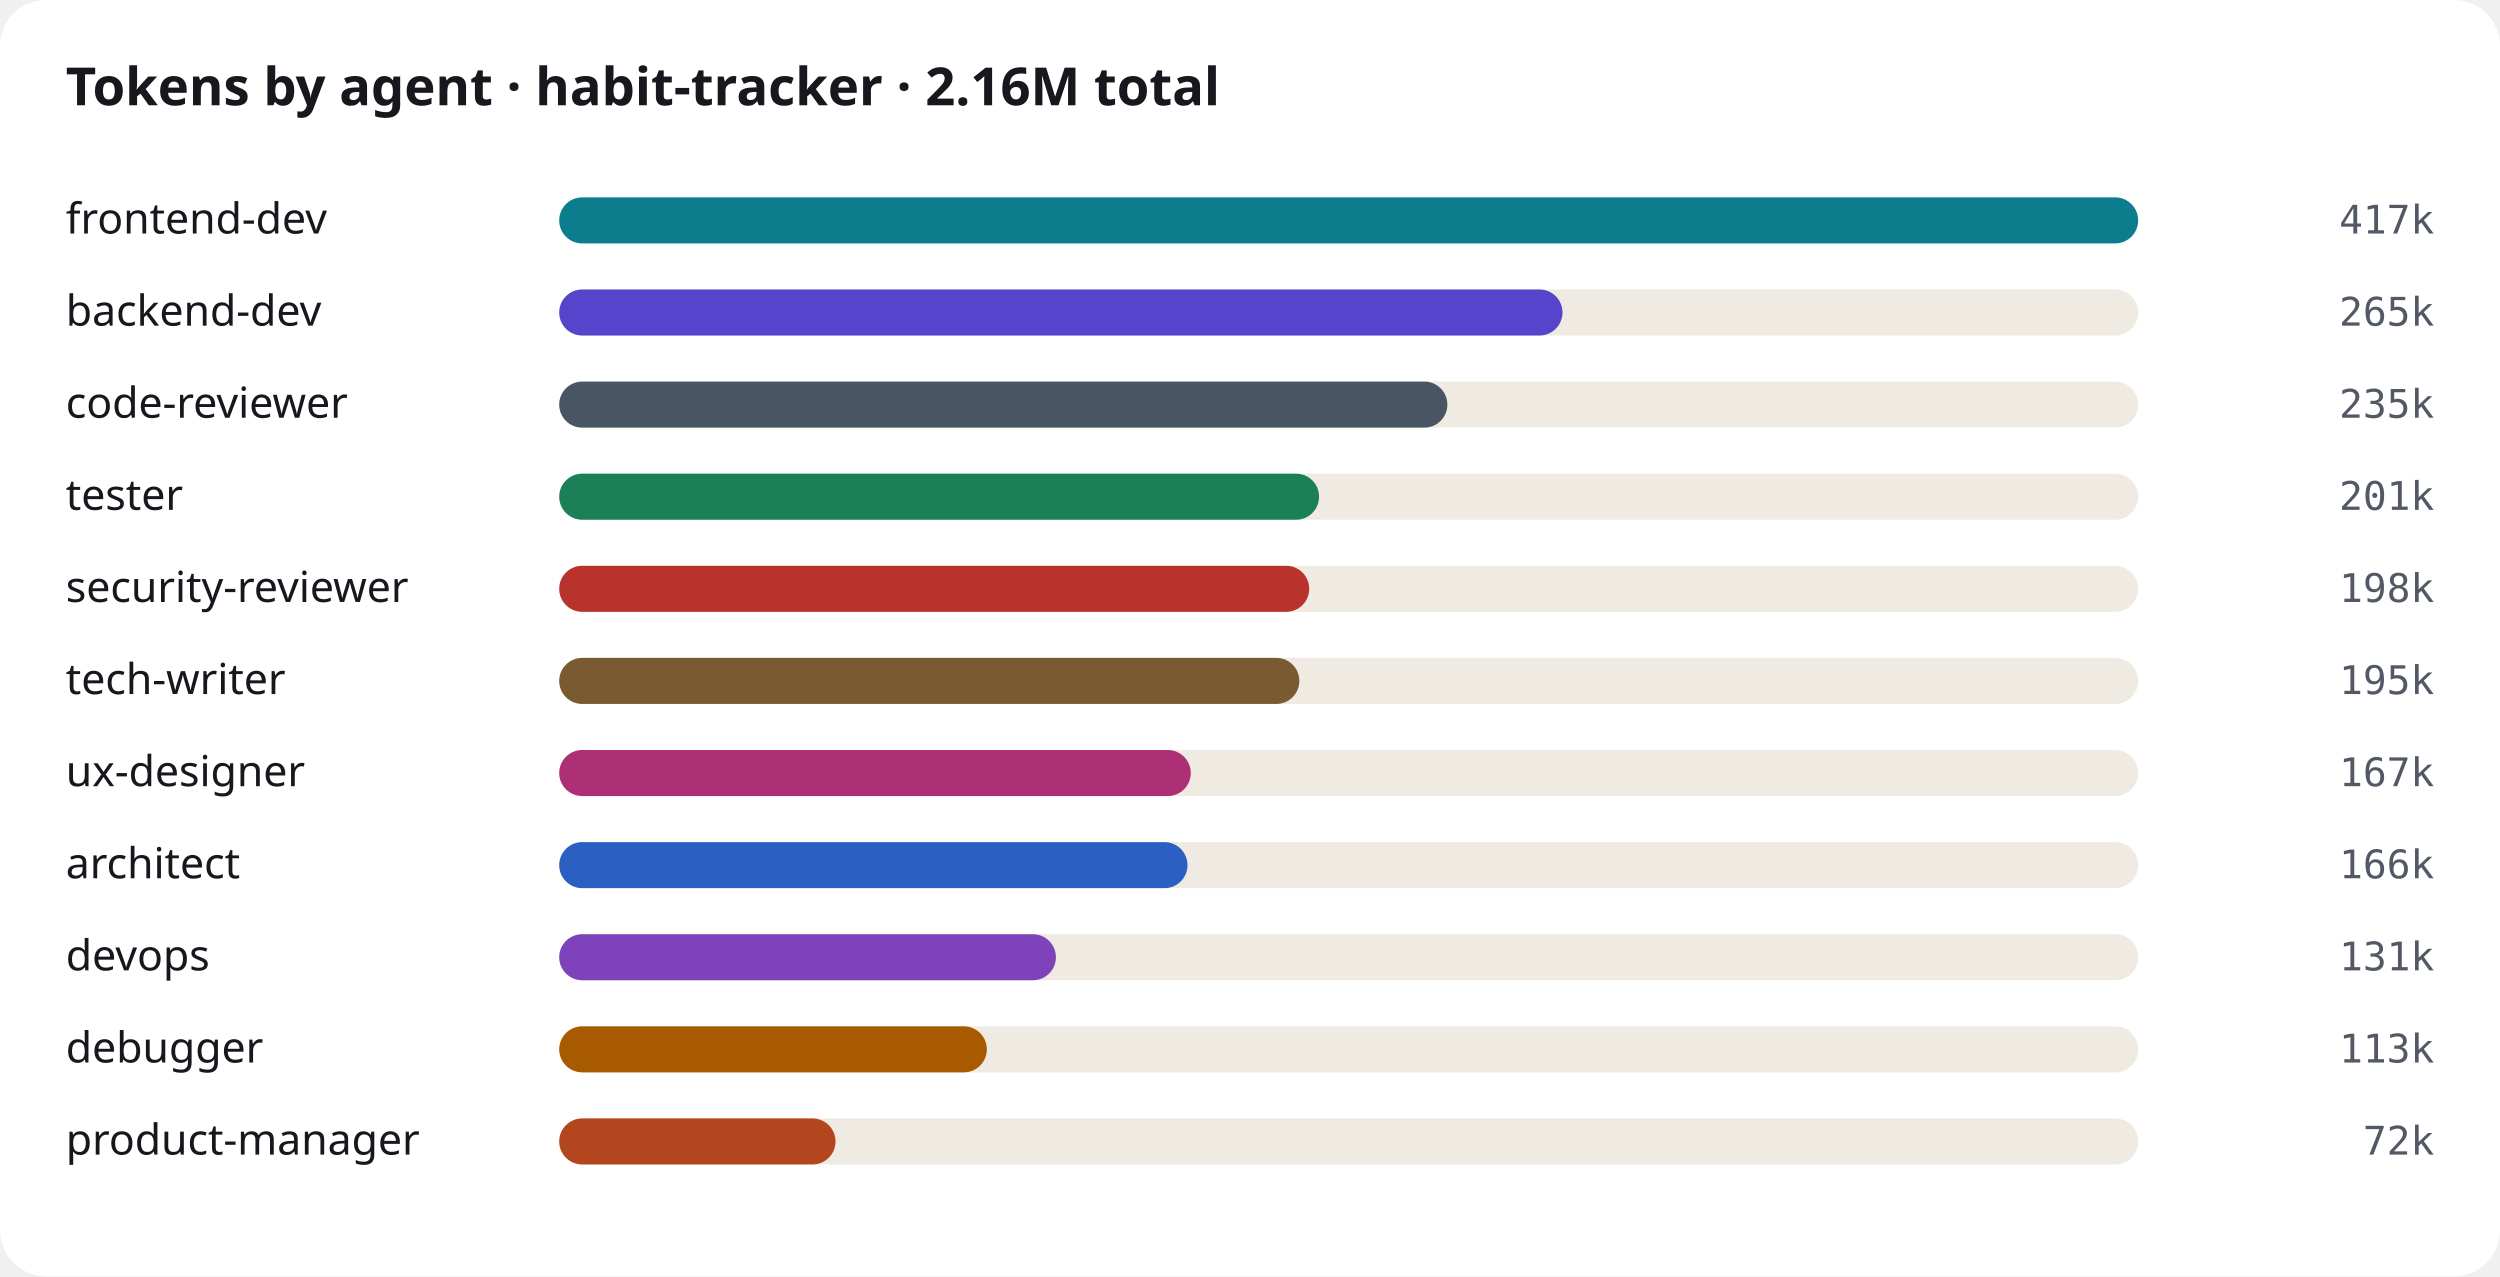
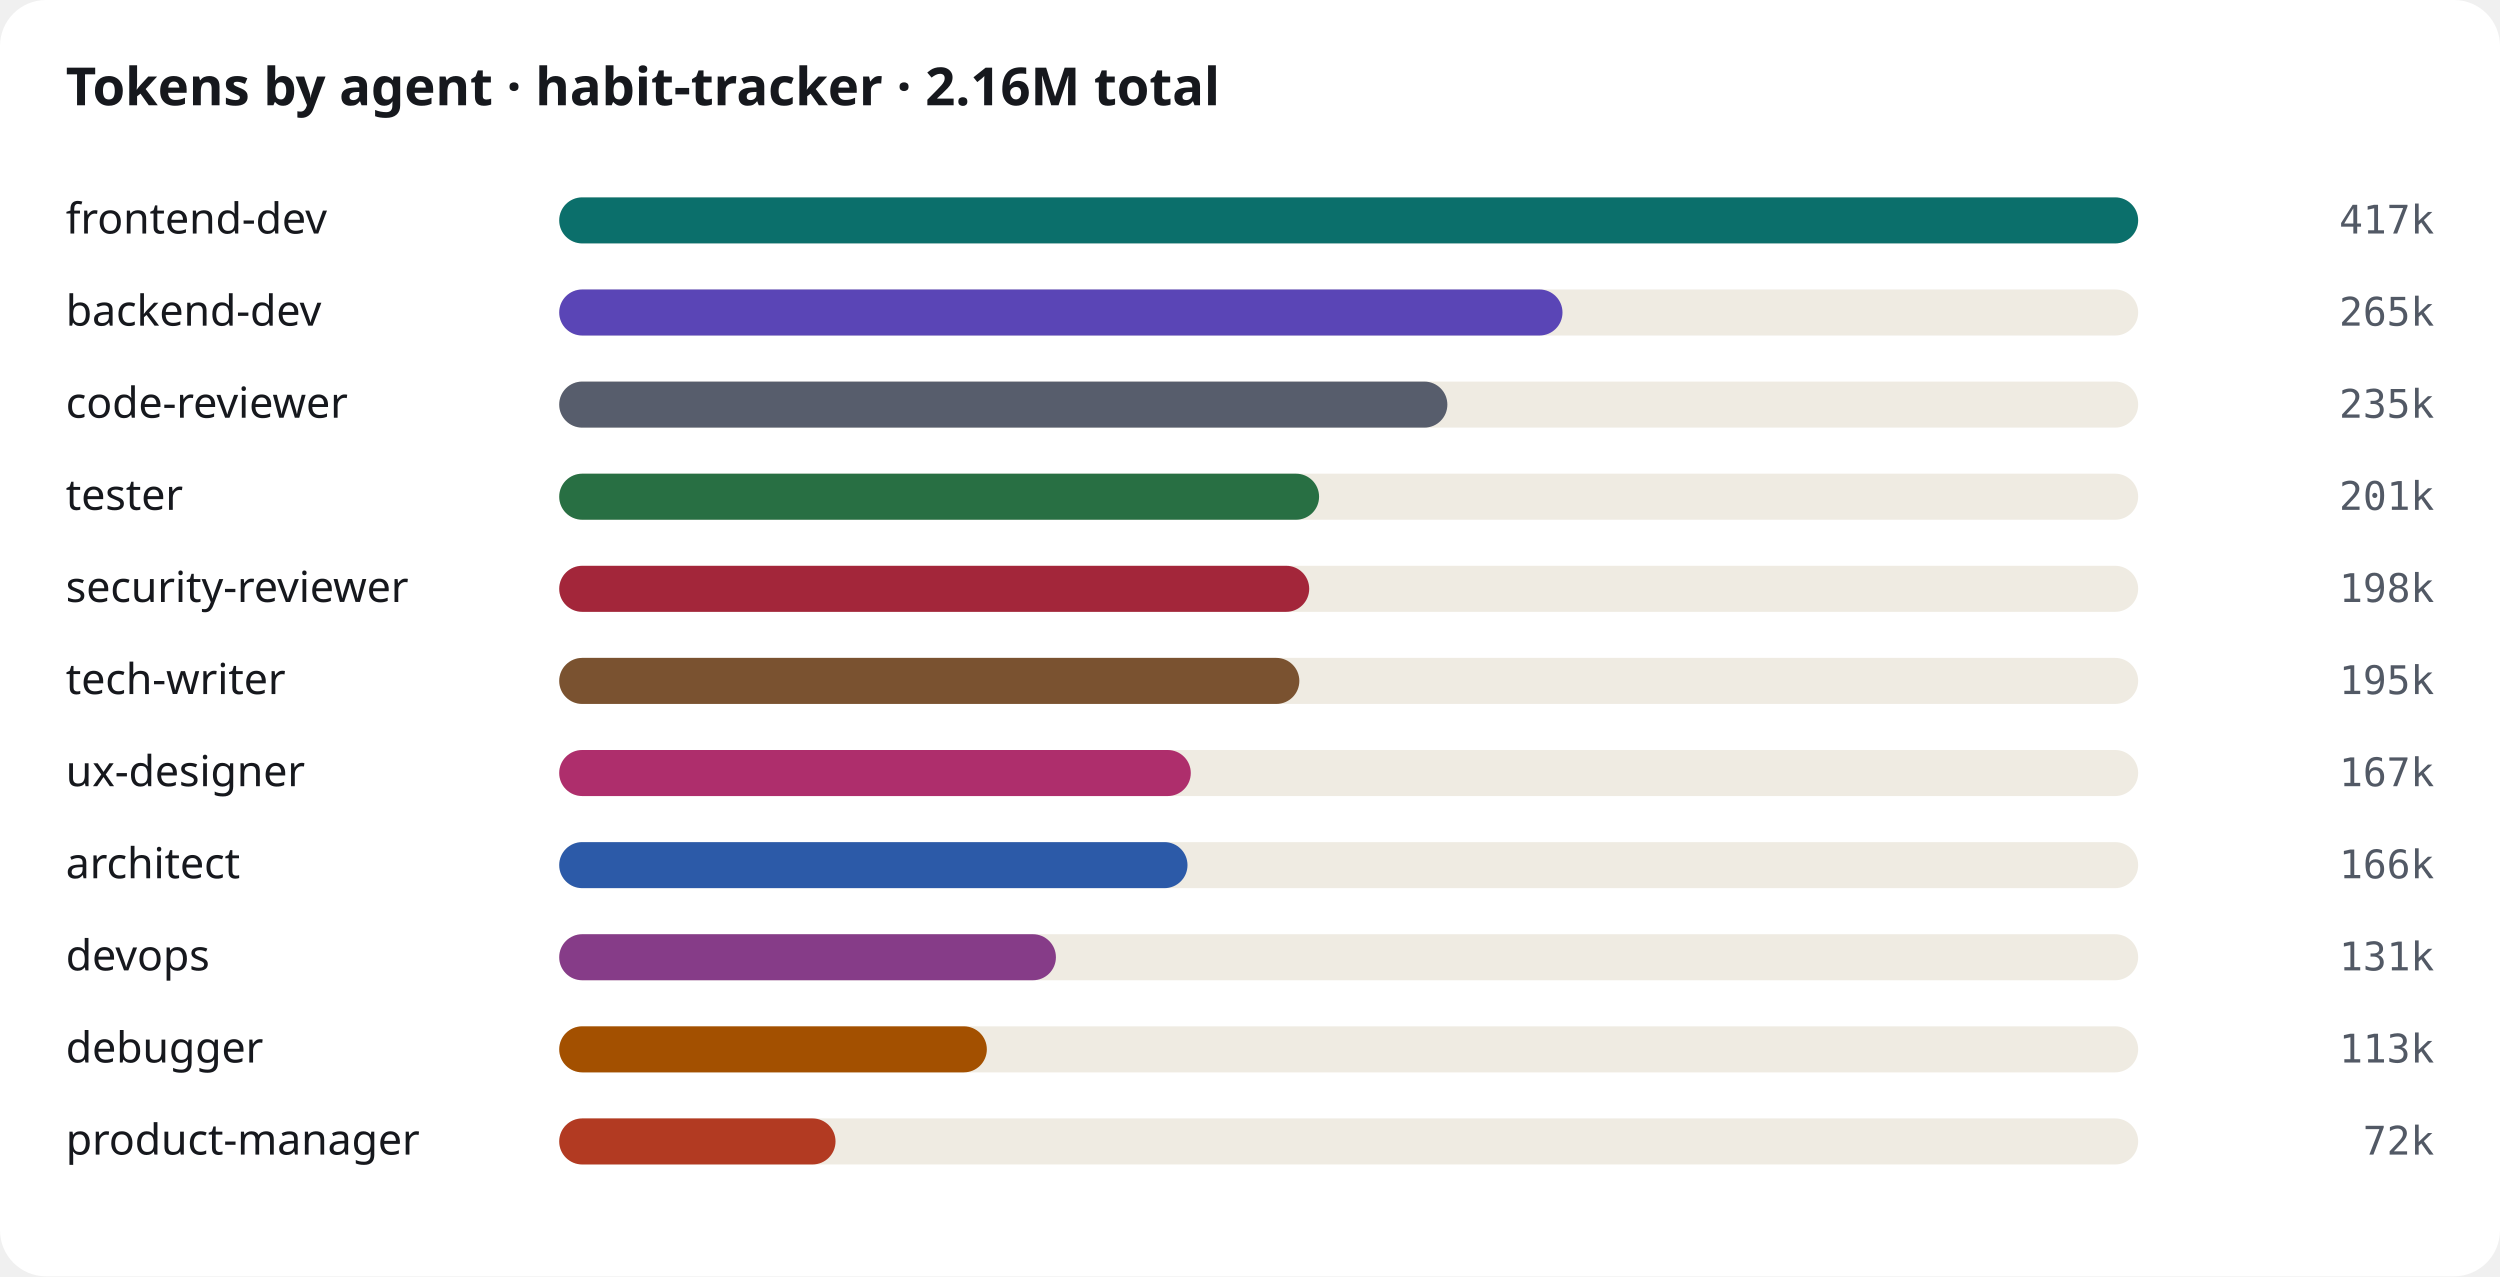
<svg xmlns="http://www.w3.org/2000/svg" width="760" height="388" viewBox="0 0 760 388" role="img" aria-label="Tokens by agent, 2.16M in total">
  <style>
.bg{fill:#FFFFFF}.t{fill:#16181D;font:600 16px system-ui,sans-serif}.l{fill:#16181D;font:13px system-ui,sans-serif}.v{fill:#525965;font:12px ui-monospace,monospace}.track{fill:#EFEBE2}
- .b0{fill:#0B7D8C}.b1{fill:#5644CC}.b2{fill:#4A5563}.b3{fill:#1B7F57}.b4{fill:#B8332C}.b5{fill:#7A5A30}.b6{fill:#AD2F76}.b7{fill:#2B5FC2}.b8{fill:#7E43BA}.b9{fill:#A85A00}.b10{fill:#B4461F}
- @media (prefers-color-scheme: dark){.bg{fill:#151A22}.t,.l{fill:#E9EDF3}.v{fill:#A3AEBD}.track{fill:#232B37}.b0{fill:#4FD6E8}.b1{fill:#9B8CFF}.b2{fill:#C3CEDB}.b3{fill:#5AD1A0}.b4{fill:#FF6B6B}.b5{fill:#E8C9A0}.b6{fill:#FF7AC6}.b7{fill:#6EA8FF}.b8{fill:#D4A5FF}.b9{fill:#FFB347}.b10{fill:#FF8A5B}}
+ .b0{fill:#0B6F6B}.b1{fill:#5A45B6}.b2{fill:#575D6C}.b3{fill:#286F43}.b4{fill:#A3263A}.b5{fill:#7A5230}.b6{fill:#AE2E6C}.b7{fill:#2C5AA8}.b8{fill:#863C88}.b9{fill:#A35000}.b10{fill:#B23A22}
+ @media (prefers-color-scheme: dark){.bg{fill:#151A22}.t,.l{fill:#E9EDF3}.v{fill:#A3AEBD}.track{fill:#232B37}.b0{fill:#55D9CF}.b1{fill:#AE9CFF}.b2{fill:#BEC5D4}.b3{fill:#74D69A}.b4{fill:#FF7A90}.b5{fill:#E6BE94}.b6{fill:#FF8EC4}.b7{fill:#86AEFF}.b8{fill:#E4A2EE}.b9{fill:#FFAA55}.b10{fill:#FF8A6E}}
</style>
  <rect class="bg" width="760" height="388" rx="14" />
  <text class="t" x="20" y="32">Tokens by agent · habit-tracker · 2.16M total</text>
  <text class="l" x="20" y="71">frontend-dev</text>
  <rect class="track" x="170" y="60" width="480" height="14" rx="7" />
  <rect class="b0" x="170" y="60" width="480" height="14" rx="7" />
  <text class="v" x="740" y="71" text-anchor="end">417k</text>
  <text class="l" x="20" y="99">backend-dev</text>
  <rect class="track" x="170" y="88" width="480" height="14" rx="7" />
  <rect class="b1" x="170" y="88" width="305" height="14" rx="7" />
  <text class="v" x="740" y="99" text-anchor="end">265k</text>
  <text class="l" x="20" y="127">code-reviewer</text>
  <rect class="track" x="170" y="116" width="480" height="14" rx="7" />
  <rect class="b2" x="170" y="116" width="270" height="14" rx="7" />
  <text class="v" x="740" y="127" text-anchor="end">235k</text>
  <text class="l" x="20" y="155">tester</text>
  <rect class="track" x="170" y="144" width="480" height="14" rx="7" />
  <rect class="b3" x="170" y="144" width="231" height="14" rx="7" />
  <text class="v" x="740" y="155" text-anchor="end">201k</text>
  <text class="l" x="20" y="183">security-reviewer</text>
  <rect class="track" x="170" y="172" width="480" height="14" rx="7" />
  <rect class="b4" x="170" y="172" width="228" height="14" rx="7" />
  <text class="v" x="740" y="183" text-anchor="end">198k</text>
  <text class="l" x="20" y="211">tech-writer</text>
  <rect class="track" x="170" y="200" width="480" height="14" rx="7" />
  <rect class="b5" x="170" y="200" width="225" height="14" rx="7" />
  <text class="v" x="740" y="211" text-anchor="end">195k</text>
  <text class="l" x="20" y="239">ux-designer</text>
  <rect class="track" x="170" y="228" width="480" height="14" rx="7" />
  <rect class="b6" x="170" y="228" width="192" height="14" rx="7" />
  <text class="v" x="740" y="239" text-anchor="end">167k</text>
  <text class="l" x="20" y="267">architect</text>
  <rect class="track" x="170" y="256" width="480" height="14" rx="7" />
  <rect class="b7" x="170" y="256" width="191" height="14" rx="7" />
  <text class="v" x="740" y="267" text-anchor="end">166k</text>
  <text class="l" x="20" y="295">devops</text>
  <rect class="track" x="170" y="284" width="480" height="14" rx="7" />
  <rect class="b8" x="170" y="284" width="151" height="14" rx="7" />
  <text class="v" x="740" y="295" text-anchor="end">131k</text>
  <text class="l" x="20" y="323">debugger</text>
  <rect class="track" x="170" y="312" width="480" height="14" rx="7" />
  <rect class="b9" x="170" y="312" width="130" height="14" rx="7" />
  <text class="v" x="740" y="323" text-anchor="end">113k</text>
  <text class="l" x="20" y="351">product-manager</text>
  <rect class="track" x="170" y="340" width="480" height="14" rx="7" />
  <rect class="b10" x="170" y="340" width="84" height="14" rx="7" />
  <text class="v" x="740" y="351" text-anchor="end">72k</text>
</svg>
